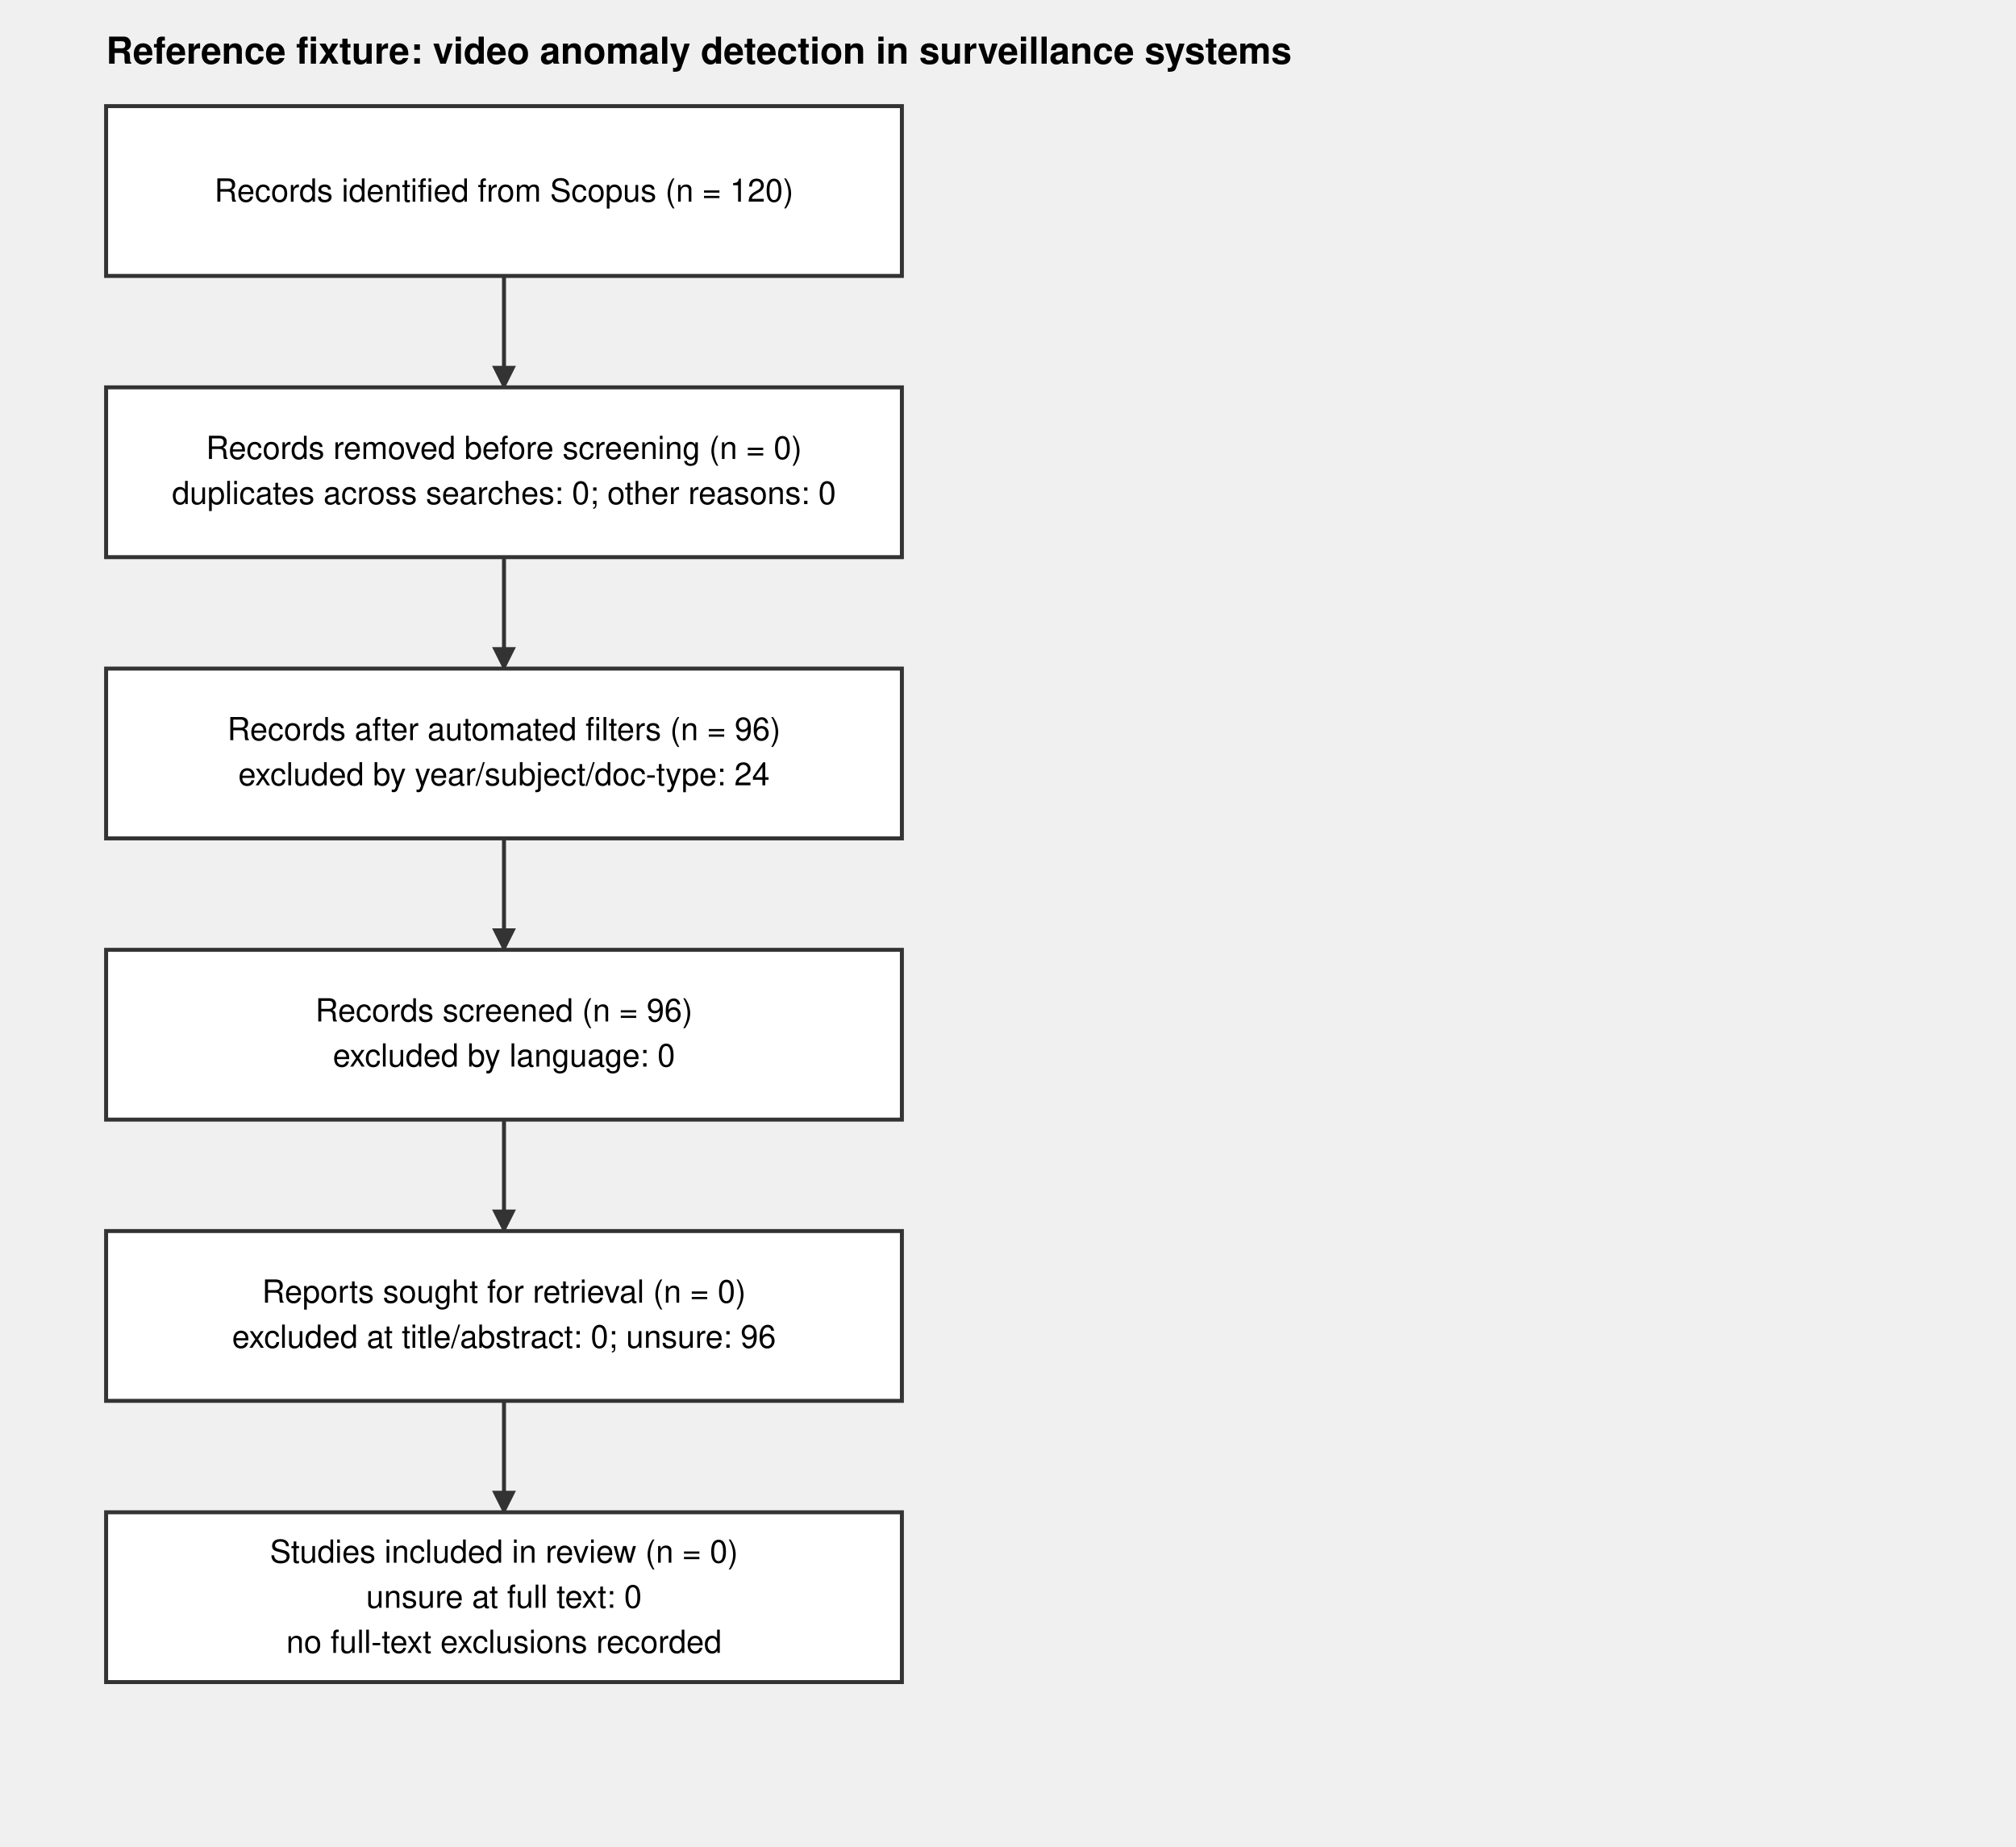
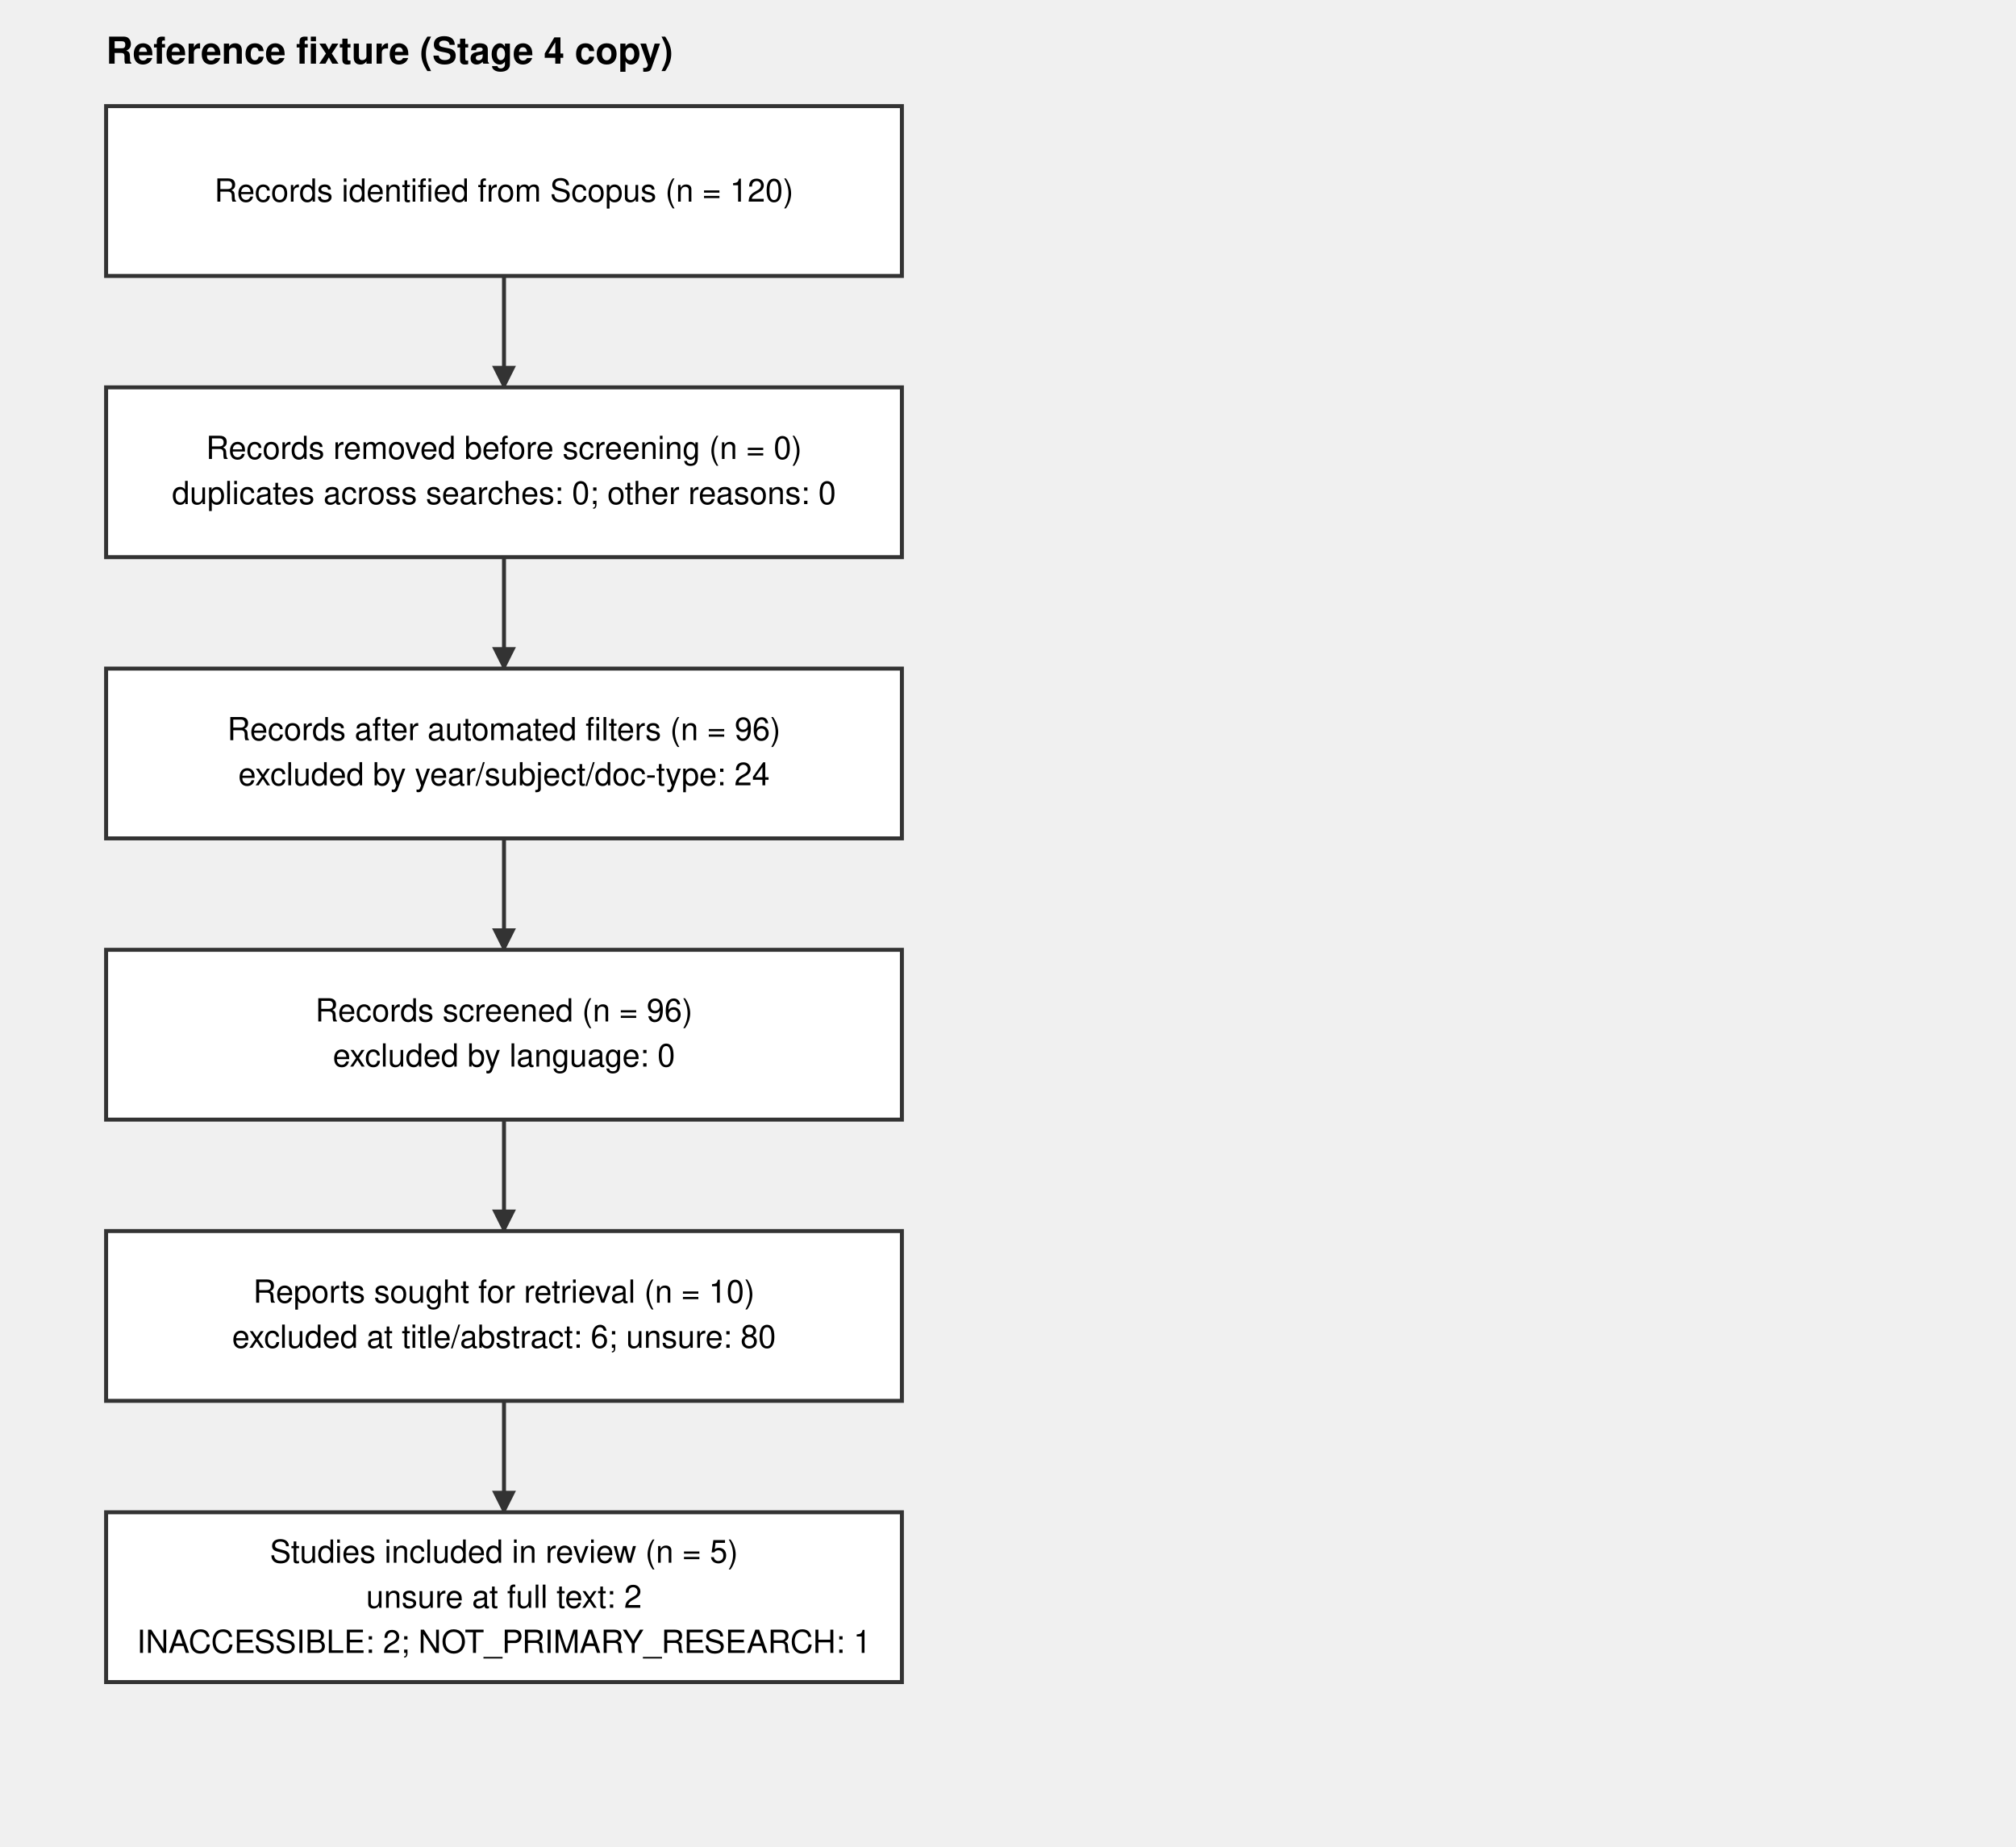
<svg xmlns="http://www.w3.org/2000/svg" width="760" height="696" viewBox="0 0 760 696">
  <defs>
    <marker id="arrow" viewBox="0 0 10 10" refX="9" refY="5" markerWidth="6" markerHeight="6" orient="auto-start-reverse">
      <path d="M 0 0 L 10 5 L 0 10 z" fill="#333333" />
    </marker>
  </defs>
-   <text x="40" y="24" font-family="Helvetica, Arial, sans-serif" font-size="14" font-weight="bold">Reference fixture: video anomaly detection in surveillance systems</text>
+   <text x="40" y="24" font-family="Helvetica, Arial, sans-serif" font-size="14" font-weight="bold">Reference fixture (Stage 4 copy)</text>
  <g id="identification">
    <rect x="40" y="40" width="300" height="64" fill="#ffffff" stroke="#333333" stroke-width="1.5" />
    <text x="190" y="76" text-anchor="middle" font-family="Helvetica, Arial, sans-serif" font-size="12">Records identified from Scopus (n = 120)</text>
  </g>
  <line x1="190" y1="104" x2="190" y2="146" stroke="#333333" stroke-width="1.5" marker-end="url(#arrow)" />
  <g id="removed-before-screening">
    <rect x="40" y="146" width="300" height="64" fill="#ffffff" stroke="#333333" stroke-width="1.5" />
    <text x="190" y="173" text-anchor="middle" font-family="Helvetica, Arial, sans-serif" font-size="12">Records removed before screening (n = 0)</text>
    <text x="190" y="190" text-anchor="middle" font-family="Helvetica, Arial, sans-serif" font-size="12">duplicates across searches: 0; other reasons: 0</text>
  </g>
  <line x1="190" y1="210" x2="190" y2="252" stroke="#333333" stroke-width="1.5" marker-end="url(#arrow)" />
  <g id="after-automated">
    <rect x="40" y="252" width="300" height="64" fill="#ffffff" stroke="#333333" stroke-width="1.5" />
    <text x="190" y="279" text-anchor="middle" font-family="Helvetica, Arial, sans-serif" font-size="12">Records after automated filters (n = 96)</text>
    <text x="190" y="296" text-anchor="middle" font-family="Helvetica, Arial, sans-serif" font-size="12">excluded by year/subject/doc-type: 24</text>
  </g>
  <line x1="190" y1="316" x2="190" y2="358" stroke="#333333" stroke-width="1.5" marker-end="url(#arrow)" />
  <g id="after-language">
    <rect x="40" y="358" width="300" height="64" fill="#ffffff" stroke="#333333" stroke-width="1.5" />
    <text x="190" y="385" text-anchor="middle" font-family="Helvetica, Arial, sans-serif" font-size="12">Records screened (n = 96)</text>
    <text x="190" y="402" text-anchor="middle" font-family="Helvetica, Arial, sans-serif" font-size="12">excluded by language: 0</text>
  </g>
  <line x1="190" y1="422" x2="190" y2="464" stroke="#333333" stroke-width="1.5" marker-end="url(#arrow)" />
  <g id="title-abstract">
    <rect x="40" y="464" width="300" height="64" fill="#ffffff" stroke="#333333" stroke-width="1.5" />
-     <text x="190" y="491" text-anchor="middle" font-family="Helvetica, Arial, sans-serif" font-size="12">Reports sought for retrieval (n = 0)</text>
-     <text x="190" y="508" text-anchor="middle" font-family="Helvetica, Arial, sans-serif" font-size="12">excluded at title/abstract: 0; unsure: 96</text>
+     <text x="190" y="491" text-anchor="middle" font-family="Helvetica, Arial, sans-serif" font-size="12">Reports sought for retrieval (n = 10)</text>
+     <text x="190" y="508" text-anchor="middle" font-family="Helvetica, Arial, sans-serif" font-size="12">excluded at title/abstract: 6; unsure: 80</text>
  </g>
  <line x1="190" y1="528" x2="190" y2="570" stroke="#333333" stroke-width="1.5" marker-end="url(#arrow)" />
  <g id="fulltext">
    <rect x="40" y="570" width="300" height="64" fill="#ffffff" stroke="#333333" stroke-width="1.5" />
-     <text x="190" y="589" text-anchor="middle" font-family="Helvetica, Arial, sans-serif" font-size="12">Studies included in review (n = 0)</text>
-     <text x="190" y="606" text-anchor="middle" font-family="Helvetica, Arial, sans-serif" font-size="12">unsure at full text: 0</text>
-     <text x="190" y="623" text-anchor="middle" font-family="Helvetica, Arial, sans-serif" font-size="12">no full-text exclusions recorded</text>
+     <text x="190" y="589" text-anchor="middle" font-family="Helvetica, Arial, sans-serif" font-size="12">Studies included in review (n = 5)</text>
+     <text x="190" y="606" text-anchor="middle" font-family="Helvetica, Arial, sans-serif" font-size="12">unsure at full text: 2</text>
+     <text x="190" y="623" text-anchor="middle" font-family="Helvetica, Arial, sans-serif" font-size="12">INACCESSIBLE: 2; NOT_PRIMARY_RESEARCH: 1</text>
  </g>
</svg>
